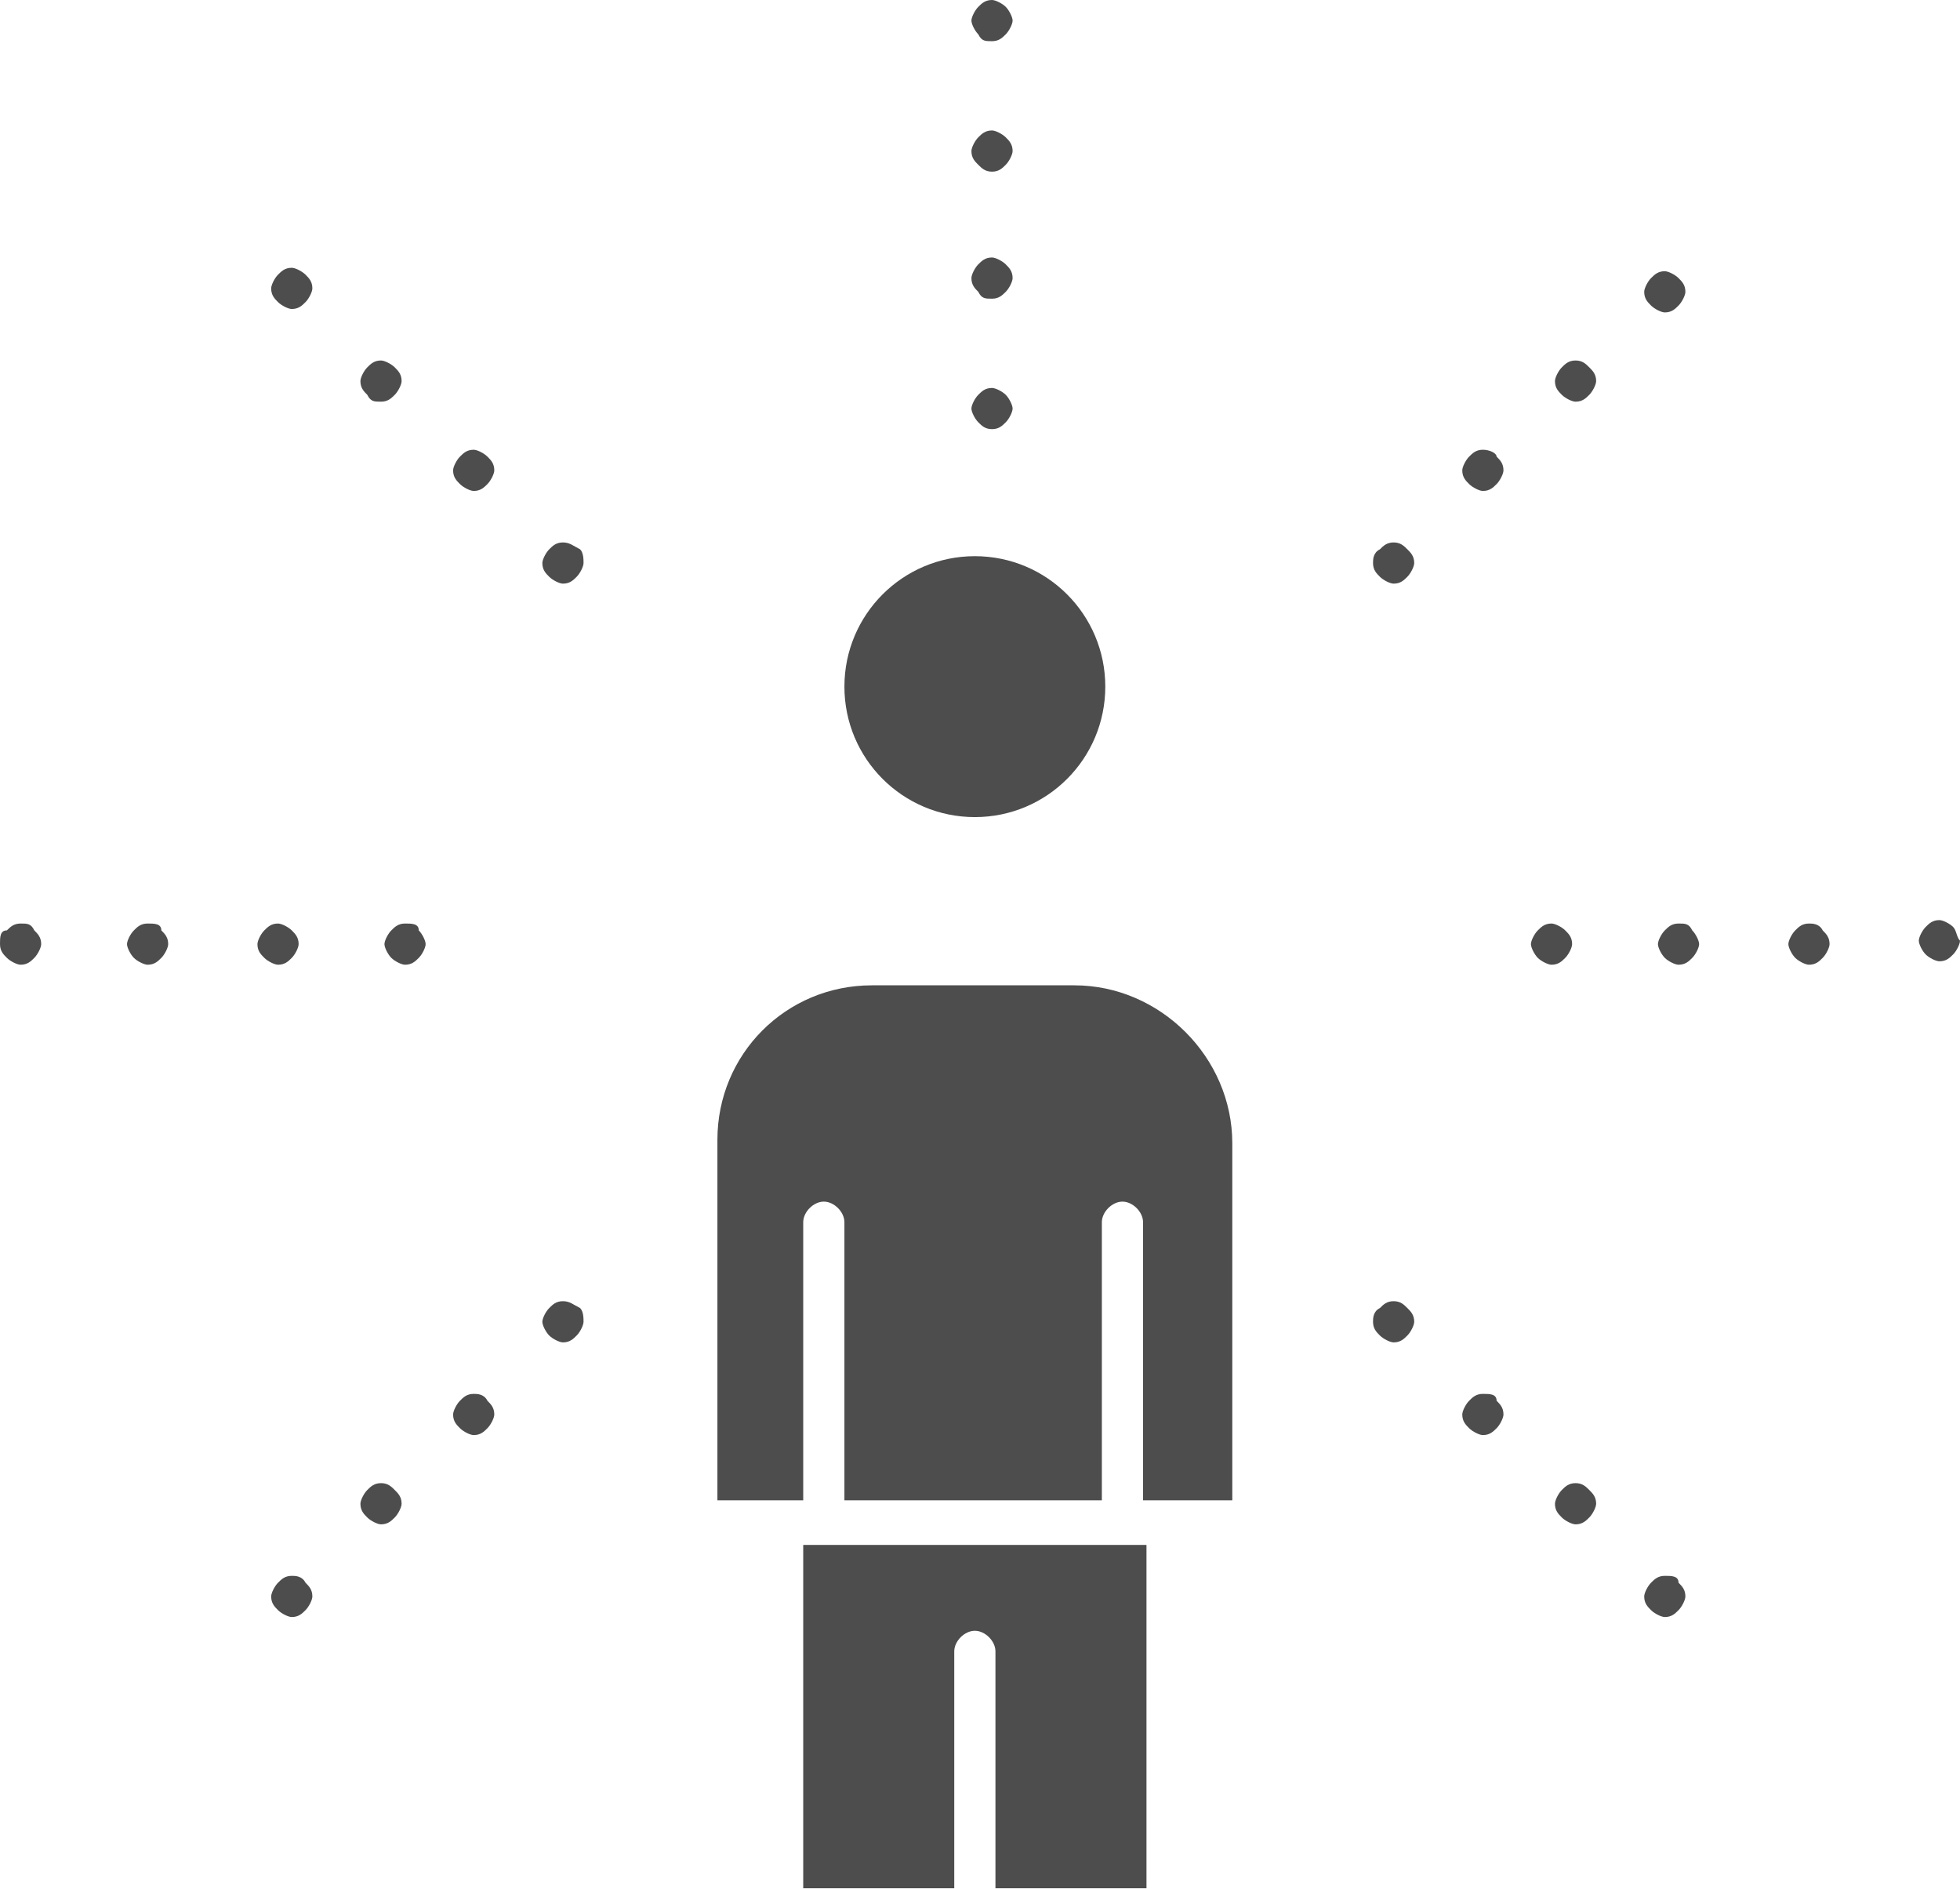
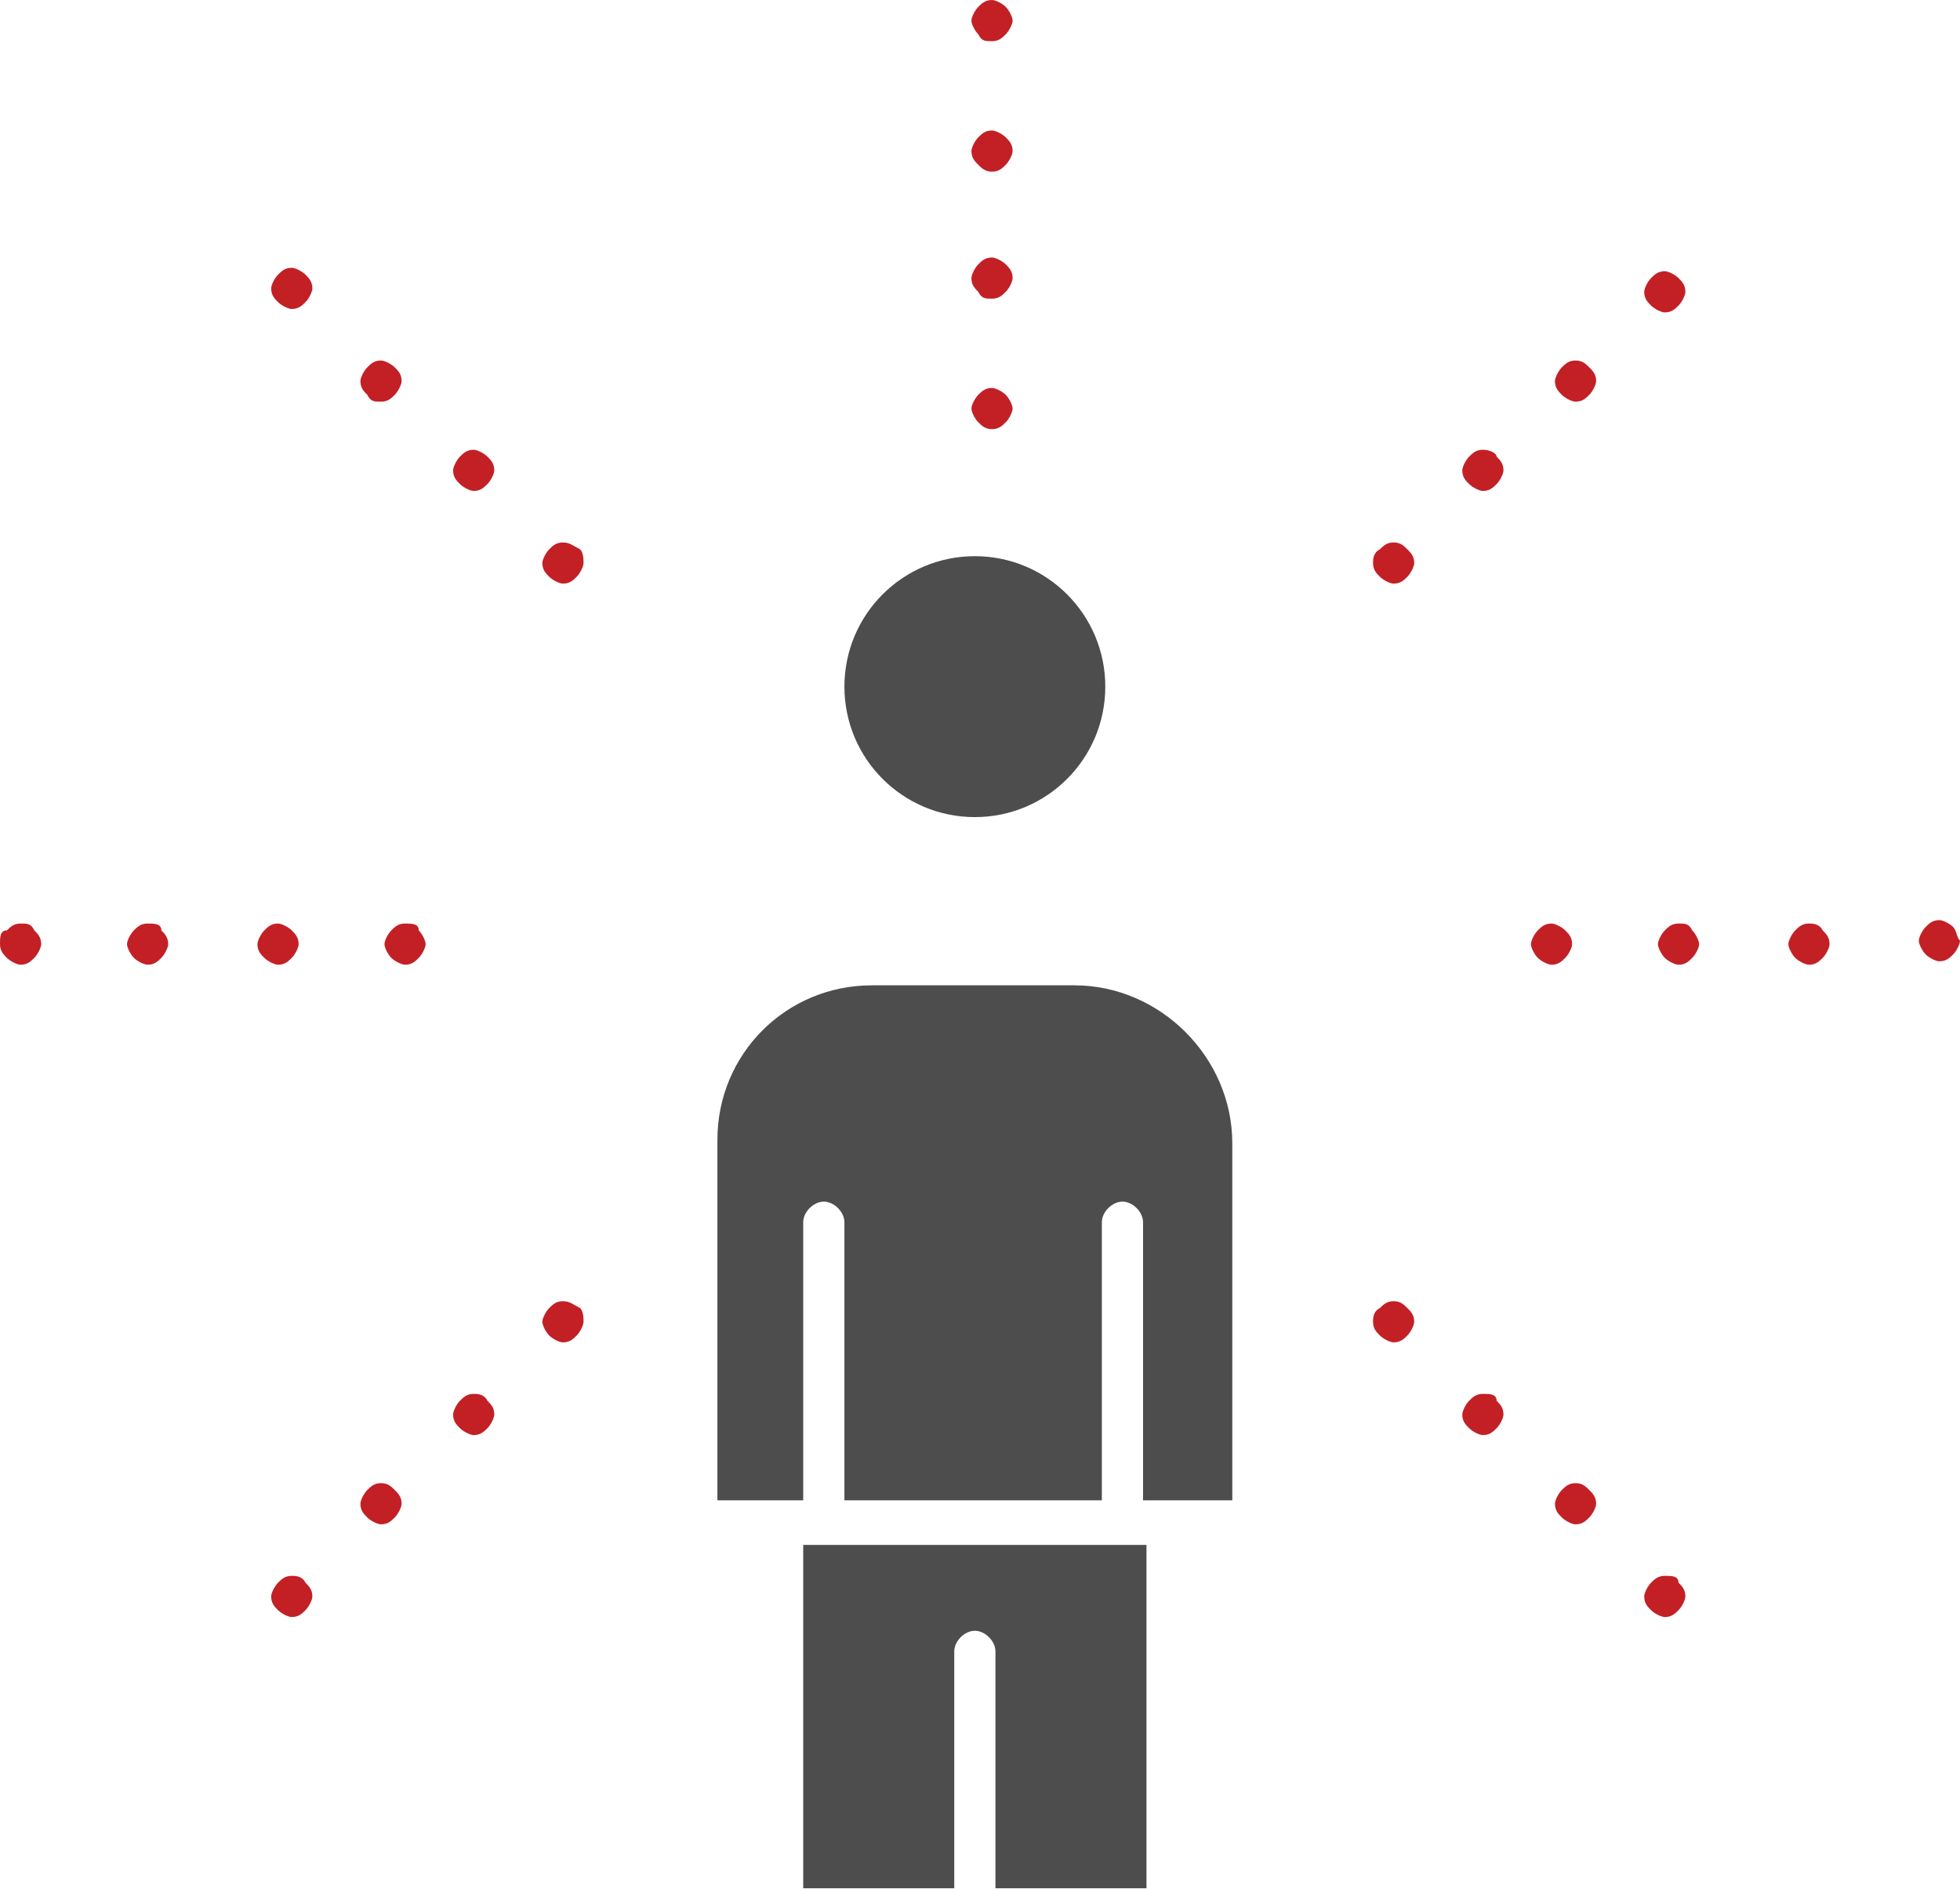
<svg xmlns="http://www.w3.org/2000/svg" id="Layer_1" viewBox="0 0 57.1 55">
  <defs>
-     <style>.cls-1{fill:#4d4d4e;stroke-width:0px;}</style>
+     <style>.cls-1{fill:#4d4d4e;}.cls-1,.cls-2{stroke-width:0px;}.cls-2{fill:#c32026;}</style>
  </defs>
  <g id="_449_Awareness_feel_human_perception_sense">
    <path class="cls-1" d="M28.4,16.2c2.1,0,3.8,1.7,3.8,3.8s-1.7,3.8-3.8,3.8-3.8-1.7-3.8-3.8,1.7-3.8,3.8-3.8Z" />
    <path class="cls-1" d="M23.4,55h4.4v-6.9c0-.3.3-.6.6-.6s.6.3.6.6v6.9h4.4v-10h-10v10Z" />
    <path class="cls-1" d="M31.3,28.7h-5.9c-2.5,0-4.5,2-4.5,4.5v10.5h2.5v-8.1c0-.3.3-.6.6-.6s.6.3.6.6v8.1h7.5v-8.1c0-.3.3-.6.6-.6s.6.3.6.6v8.1h2.6v-10.4c0-2.5-2.1-4.6-4.6-4.6Z" />
-     <path class="cls-1" d="M28.9,1.2c.2,0,.3-.1.4-.2.1-.1.2-.3.2-.4s-.1-.3-.2-.4c-.1-.1-.3-.2-.4-.2-.2,0-.3.1-.4.2-.1.1-.2.3-.2.4s.1.3.2.4c.1.2.2.2.4.2Z" />
-     <path class="cls-1" d="M28.9,5c.2,0,.3-.1.4-.2.1-.1.2-.3.2-.4,0-.2-.1-.3-.2-.4-.1-.1-.3-.2-.4-.2-.2,0-.3.1-.4.2-.1.1-.2.3-.2.4,0,.2.1.3.2.4.1.1.2.2.4.2Z" />
-     <path class="cls-1" d="M28.9,8.7c.2,0,.3-.1.4-.2.1-.1.2-.3.2-.4,0-.2-.1-.3-.2-.4-.1-.1-.3-.2-.4-.2-.2,0-.3.1-.4.2-.1.1-.2.3-.2.4,0,.2.1.3.2.4.1.2.2.2.4.2Z" />
-     <path class="cls-1" d="M28.9,12.5c.2,0,.3-.1.4-.2.1-.1.2-.3.2-.4s-.1-.3-.2-.4c-.1-.1-.3-.2-.4-.2-.2,0-.3.1-.4.2-.1.1-.2.3-.2.4s.1.3.2.4c.1.1.2.2.4.2Z" />
-     <path class="cls-1" d="M48.5,9.1c.2,0,.3-.1.4-.2.1-.1.2-.3.2-.4,0-.2-.1-.3-.2-.4-.1-.1-.3-.2-.4-.2-.2,0-.3.1-.4.2-.1.1-.2.3-.2.4,0,.2.1.3.2.4.1.1.3.2.4.2Z" />
-     <path class="cls-1" d="M45.9,10.5c-.2,0-.3.1-.4.2-.1.1-.2.3-.2.4,0,.2.1.3.2.4.1.1.3.2.4.2.2,0,.3-.1.4-.2.1-.1.2-.3.2-.4,0-.2-.1-.3-.2-.4-.1-.1-.2-.2-.4-.2Z" />
-     <path class="cls-1" d="M43.2,13.1c-.2,0-.3.1-.4.2-.1.1-.2.3-.2.4,0,.2.1.3.2.4.1.1.3.2.4.2.2,0,.3-.1.4-.2.1-.1.2-.3.2-.4,0-.2-.1-.3-.2-.4,0-.1-.2-.2-.4-.2Z" />
-     <path class="cls-1" d="M40.6,15.8c-.2,0-.3.1-.4.2-.2.1-.2.3-.2.4,0,.2.1.3.2.4.1.1.3.2.4.2.2,0,.3-.1.4-.2.1-.1.2-.3.2-.4,0-.2-.1-.3-.2-.4-.1-.1-.2-.2-.4-.2Z" />
-     <path class="cls-1" d="M16.4,37.9c-.2,0-.3.1-.4.2-.1.1-.2.3-.2.4s.1.3.2.4c.1.1.3.2.4.2.2,0,.3-.1.4-.2.1-.1.2-.3.2-.4s0-.3-.1-.4c-.2-.1-.3-.2-.5-.2Z" />
-     <path class="cls-1" d="M13.8,40.6c-.2,0-.3.1-.4.2-.1.1-.2.3-.2.4,0,.2.1.3.2.4.1.1.3.2.4.2.2,0,.3-.1.4-.2.1-.1.2-.3.2-.4,0-.2-.1-.3-.2-.4-.1-.2-.3-.2-.4-.2Z" />
-     <path class="cls-1" d="M11.1,43.2c-.2,0-.3.1-.4.2s-.2.3-.2.4c0,.2.1.3.2.4.1.1.3.2.4.2.2,0,.3-.1.4-.2.1-.1.2-.3.2-.4,0-.2-.1-.3-.2-.4-.1-.1-.2-.2-.4-.2Z" />
-     <path class="cls-1" d="M8.5,45.9c-.2,0-.3.1-.4.2-.1.1-.2.3-.2.4,0,.2.1.3.2.4.1.1.3.2.4.2.2,0,.3-.1.4-.2.1-.1.2-.3.2-.4,0-.2-.1-.3-.2-.4-.1-.2-.3-.2-.4-.2Z" />
-     <path class="cls-1" d="M56.9,27c-.1-.1-.3-.2-.4-.2-.2,0-.3.1-.4.2-.1.1-.2.3-.2.4s.1.3.2.4c.1.1.3.2.4.2.2,0,.3-.1.4-.2.1-.1.2-.3.2-.4-.1-.1-.1-.3-.2-.4Z" />
-     <path class="cls-1" d="M52.7,26.9c-.2,0-.3.1-.4.2s-.2.3-.2.4.1.3.2.4.3.2.4.2c.2,0,.3-.1.4-.2.1-.1.2-.3.2-.4,0-.2-.1-.3-.2-.4-.1-.2-.3-.2-.4-.2Z" />
-     <path class="cls-1" d="M48.9,26.9c-.2,0-.3.1-.4.2-.1.1-.2.3-.2.4s.1.3.2.4c.1.1.3.2.4.2.2,0,.3-.1.4-.2.1-.1.2-.3.2-.4s-.1-.3-.2-.4c-.1-.2-.2-.2-.4-.2Z" />
-     <path class="cls-1" d="M45.8,27.5c0-.2-.1-.3-.2-.4-.1-.1-.3-.2-.4-.2-.2,0-.3.1-.4.2s-.2.3-.2.4.1.3.2.4.3.2.4.2c.2,0,.3-.1.4-.2.1-.1.2-.3.2-.4Z" />
-     <path class="cls-1" d="M11.8,26.9c-.2,0-.3.1-.4.2-.1.1-.2.3-.2.4s.1.3.2.4c.1.1.3.2.4.2.2,0,.3-.1.4-.2s.2-.3.2-.4-.1-.3-.2-.4c0-.2-.2-.2-.4-.2Z" />
-     <path class="cls-1" d="M8.5,27.9c.1-.1.2-.3.2-.4,0-.2-.1-.3-.2-.4-.1-.1-.3-.2-.4-.2-.2,0-.3.1-.4.2-.1.1-.2.3-.2.4,0,.2.1.3.2.4.1.1.3.2.4.2.2,0,.3-.1.4-.2Z" />
-     <path class="cls-1" d="M4.3,26.9c-.2,0-.3.1-.4.2-.1.1-.2.3-.2.4s.1.3.2.4c.1.1.3.2.4.2.2,0,.3-.1.4-.2s.2-.3.2-.4c0-.2-.1-.3-.2-.4,0-.2-.2-.2-.4-.2Z" />
-     <path class="cls-1" d="M.6,26.9c-.2,0-.3.1-.4.2-.2,0-.2.2-.2.4s.1.3.2.4c.1.1.3.2.4.2.2,0,.3-.1.4-.2.1-.1.2-.3.2-.4,0-.2-.1-.3-.2-.4-.1-.2-.2-.2-.4-.2Z" />
-     <path class="cls-1" d="M8.5,7.8c-.2,0-.3.1-.4.2-.1.1-.2.3-.2.4,0,.2.1.3.2.4.1.1.3.2.4.2.2,0,.3-.1.4-.2.1-.1.2-.3.2-.4,0-.2-.1-.3-.2-.4-.1-.1-.3-.2-.4-.2Z" />
-     <path class="cls-1" d="M11.1,11.7c.2,0,.3-.1.4-.2.1-.1.2-.3.2-.4,0-.2-.1-.3-.2-.4-.1-.1-.3-.2-.4-.2-.2,0-.3.1-.4.2-.1.1-.2.3-.2.4,0,.2.1.3.2.4.1.2.2.2.4.2Z" />
-     <path class="cls-1" d="M13.8,13.1c-.2,0-.3.1-.4.2-.1.1-.2.3-.2.4,0,.2.1.3.2.4.1.1.3.2.4.2.2,0,.3-.1.4-.2.1-.1.2-.3.2-.4,0-.2-.1-.3-.2-.4-.1-.1-.3-.2-.4-.2Z" />
-     <path class="cls-1" d="M16.4,15.8c-.2,0-.3.1-.4.2-.1.1-.2.3-.2.4,0,.2.1.3.2.4.1.1.3.2.4.2.2,0,.3-.1.4-.2.1-.1.2-.3.2-.4s0-.3-.1-.4c-.2-.1-.3-.2-.5-.2Z" />
-     <path class="cls-1" d="M40.6,37.9c-.2,0-.3.1-.4.2-.2.1-.2.3-.2.4,0,.2.1.3.2.4.1.1.3.2.4.2.2,0,.3-.1.4-.2.1-.1.2-.3.2-.4,0-.2-.1-.3-.2-.4-.1-.1-.2-.2-.4-.2Z" />
-     <path class="cls-1" d="M43.2,40.6c-.2,0-.3.1-.4.2s-.2.3-.2.4c0,.2.1.3.2.4.1.1.3.2.4.2.2,0,.3-.1.4-.2.1-.1.2-.3.2-.4,0-.2-.1-.3-.2-.4,0-.2-.2-.2-.4-.2Z" />
-     <path class="cls-1" d="M45.9,43.2c-.2,0-.3.1-.4.2-.1.1-.2.3-.2.4,0,.2.1.3.2.4.1.1.3.2.4.2.2,0,.3-.1.4-.2.1-.1.2-.3.2-.4,0-.2-.1-.3-.2-.4s-.2-.2-.4-.2Z" />
-     <path class="cls-1" d="M48.5,45.9c-.2,0-.3.1-.4.2-.1.1-.2.3-.2.4,0,.2.1.3.2.4.1.1.3.2.4.2.2,0,.3-.1.4-.2.1-.1.2-.3.2-.4,0-.2-.1-.3-.2-.4,0-.2-.2-.2-.4-.2Z" />
+     <path class="cls-2" d="M28.9,1.2c.2,0,.3-.1.4-.2.1-.1.2-.3.2-.4s-.1-.3-.2-.4c-.1-.1-.3-.2-.4-.2-.2,0-.3.1-.4.2-.1.1-.2.3-.2.4s.1.3.2.4c.1.2.2.2.4.2Z" />
+     <path class="cls-2" d="M28.9,5c.2,0,.3-.1.4-.2.1-.1.2-.3.2-.4,0-.2-.1-.3-.2-.4-.1-.1-.3-.2-.4-.2-.2,0-.3.1-.4.2-.1.1-.2.3-.2.4,0,.2.1.3.2.4.1.1.2.2.4.2Z" />
+     <path class="cls-2" d="M28.9,8.7c.2,0,.3-.1.4-.2.1-.1.2-.3.2-.4,0-.2-.1-.3-.2-.4-.1-.1-.3-.2-.4-.2-.2,0-.3.1-.4.2-.1.1-.2.3-.2.4,0,.2.1.3.2.4.1.2.2.2.4.2Z" />
+     <path class="cls-2" d="M28.9,12.5c.2,0,.3-.1.4-.2.1-.1.2-.3.2-.4s-.1-.3-.2-.4c-.1-.1-.3-.2-.4-.2-.2,0-.3.1-.4.2-.1.1-.2.3-.2.4s.1.3.2.4c.1.1.2.2.4.2Z" />
+     <path class="cls-2" d="M48.5,9.1c.2,0,.3-.1.4-.2.1-.1.2-.3.2-.4,0-.2-.1-.3-.2-.4-.1-.1-.3-.2-.4-.2-.2,0-.3.1-.4.2-.1.1-.2.3-.2.4,0,.2.1.3.2.4.1.1.3.2.4.2Z" />
+     <path class="cls-2" d="M45.9,10.5c-.2,0-.3.1-.4.2-.1.1-.2.3-.2.4,0,.2.1.3.2.4.1.1.3.2.4.2.2,0,.3-.1.4-.2.1-.1.2-.3.2-.4,0-.2-.1-.3-.2-.4-.1-.1-.2-.2-.4-.2Z" />
+     <path class="cls-2" d="M43.2,13.1c-.2,0-.3.1-.4.2-.1.1-.2.3-.2.4,0,.2.1.3.2.4.1.1.3.2.4.2.2,0,.3-.1.4-.2.1-.1.2-.3.2-.4,0-.2-.1-.3-.2-.4,0-.1-.2-.2-.4-.2Z" />
+     <path class="cls-2" d="M40.6,15.8c-.2,0-.3.1-.4.2-.2.1-.2.3-.2.4,0,.2.1.3.2.4.1.1.3.2.4.2.2,0,.3-.1.4-.2.1-.1.2-.3.2-.4,0-.2-.1-.3-.2-.4-.1-.1-.2-.2-.4-.2Z" />
+     <path class="cls-2" d="M16.4,37.9c-.2,0-.3.1-.4.2-.1.1-.2.3-.2.4s.1.3.2.4c.1.1.3.2.4.2.2,0,.3-.1.4-.2.1-.1.2-.3.2-.4s0-.3-.1-.4c-.2-.1-.3-.2-.5-.2Z" />
+     <path class="cls-2" d="M13.8,40.6c-.2,0-.3.1-.4.2-.1.1-.2.3-.2.4,0,.2.1.3.2.4.1.1.3.2.4.2.2,0,.3-.1.4-.2.1-.1.2-.3.2-.4,0-.2-.1-.3-.2-.4-.1-.2-.3-.2-.4-.2Z" />
+     <path class="cls-2" d="M11.1,43.2c-.2,0-.3.1-.4.2s-.2.3-.2.4c0,.2.1.3.2.4.1.1.3.2.4.2.2,0,.3-.1.4-.2.1-.1.2-.3.2-.4,0-.2-.1-.3-.2-.4-.1-.1-.2-.2-.4-.2Z" />
+     <path class="cls-2" d="M8.5,45.9c-.2,0-.3.1-.4.2-.1.1-.2.3-.2.4,0,.2.1.3.2.4.1.1.3.2.4.2.2,0,.3-.1.4-.2.1-.1.2-.3.2-.4,0-.2-.1-.3-.2-.4-.1-.2-.3-.2-.4-.2Z" />
+     <path class="cls-2" d="M56.9,27c-.1-.1-.3-.2-.4-.2-.2,0-.3.1-.4.2-.1.1-.2.3-.2.4s.1.3.2.4c.1.1.3.2.4.2.2,0,.3-.1.4-.2.1-.1.2-.3.2-.4-.1-.1-.1-.3-.2-.4Z" />
+     <path class="cls-2" d="M52.7,26.9c-.2,0-.3.1-.4.2s-.2.3-.2.4.1.3.2.4.3.2.4.2c.2,0,.3-.1.4-.2.1-.1.2-.3.2-.4,0-.2-.1-.3-.2-.4-.1-.2-.3-.2-.4-.2Z" />
+     <path class="cls-2" d="M48.9,26.9c-.2,0-.3.1-.4.2-.1.1-.2.3-.2.4s.1.3.2.4c.1.1.3.2.4.2.2,0,.3-.1.4-.2.1-.1.2-.3.2-.4s-.1-.3-.2-.4c-.1-.2-.2-.2-.4-.2Z" />
+     <path class="cls-2" d="M45.8,27.5c0-.2-.1-.3-.2-.4-.1-.1-.3-.2-.4-.2-.2,0-.3.1-.4.2s-.2.3-.2.4.1.3.2.4.3.2.4.2c.2,0,.3-.1.4-.2.1-.1.2-.3.2-.4Z" />
+     <path class="cls-2" d="M11.8,26.9c-.2,0-.3.1-.4.2-.1.1-.2.3-.2.4s.1.3.2.4c.1.1.3.2.4.2.2,0,.3-.1.4-.2s.2-.3.2-.4-.1-.3-.2-.4c0-.2-.2-.2-.4-.2Z" />
+     <path class="cls-2" d="M8.5,27.9c.1-.1.2-.3.2-.4,0-.2-.1-.3-.2-.4-.1-.1-.3-.2-.4-.2-.2,0-.3.1-.4.2-.1.1-.2.3-.2.4,0,.2.1.3.2.4.1.1.3.2.4.2.2,0,.3-.1.4-.2Z" />
+     <path class="cls-2" d="M4.3,26.9c-.2,0-.3.1-.4.2-.1.1-.2.3-.2.4s.1.3.2.4c.1.1.3.2.4.2.2,0,.3-.1.4-.2s.2-.3.2-.4c0-.2-.1-.3-.2-.4,0-.2-.2-.2-.4-.2Z" />
+     <path class="cls-2" d="M.6,26.9c-.2,0-.3.1-.4.2-.2,0-.2.2-.2.4s.1.3.2.4c.1.1.3.2.4.2.2,0,.3-.1.4-.2.1-.1.2-.3.2-.4,0-.2-.1-.3-.2-.4-.1-.2-.2-.2-.4-.2Z" />
+     <path class="cls-2" d="M8.5,7.8c-.2,0-.3.1-.4.2-.1.1-.2.3-.2.4,0,.2.1.3.2.4.1.1.3.2.4.2.2,0,.3-.1.4-.2.1-.1.2-.3.2-.4,0-.2-.1-.3-.2-.4-.1-.1-.3-.2-.4-.2Z" />
+     <path class="cls-2" d="M11.1,11.7c.2,0,.3-.1.4-.2.1-.1.2-.3.2-.4,0-.2-.1-.3-.2-.4-.1-.1-.3-.2-.4-.2-.2,0-.3.1-.4.2-.1.1-.2.3-.2.4,0,.2.1.3.2.4.1.2.2.2.4.2Z" />
+     <path class="cls-2" d="M13.8,13.1c-.2,0-.3.1-.4.2-.1.1-.2.3-.2.4,0,.2.1.3.2.4.1.1.3.2.4.2.2,0,.3-.1.4-.2.1-.1.2-.3.2-.4,0-.2-.1-.3-.2-.4-.1-.1-.3-.2-.4-.2Z" />
+     <path class="cls-2" d="M16.4,15.8c-.2,0-.3.1-.4.2-.1.1-.2.3-.2.4,0,.2.1.3.2.4.1.1.3.2.4.2.2,0,.3-.1.4-.2.1-.1.2-.3.2-.4s0-.3-.1-.4c-.2-.1-.3-.2-.5-.2Z" />
+     <path class="cls-2" d="M40.6,37.9c-.2,0-.3.1-.4.2-.2.1-.2.3-.2.4,0,.2.1.3.2.4.1.1.3.2.4.2.2,0,.3-.1.4-.2.1-.1.2-.3.2-.4,0-.2-.1-.3-.2-.4-.1-.1-.2-.2-.4-.2Z" />
+     <path class="cls-2" d="M43.2,40.6c-.2,0-.3.1-.4.2s-.2.3-.2.4c0,.2.1.3.2.4.1.1.3.2.4.2.2,0,.3-.1.4-.2.1-.1.2-.3.2-.4,0-.2-.1-.3-.2-.4,0-.2-.2-.2-.4-.2Z" />
+     <path class="cls-2" d="M45.9,43.2c-.2,0-.3.1-.4.2-.1.1-.2.3-.2.4,0,.2.1.3.2.4.1.1.3.2.4.2.2,0,.3-.1.4-.2.1-.1.2-.3.2-.4,0-.2-.1-.3-.2-.4s-.2-.2-.4-.2Z" />
+     <path class="cls-2" d="M48.5,45.9c-.2,0-.3.1-.4.2-.1.1-.2.3-.2.4,0,.2.1.3.2.4.1.1.3.2.4.2.2,0,.3-.1.4-.2.1-.1.2-.3.2-.4,0-.2-.1-.3-.2-.4,0-.2-.2-.2-.4-.2Z" />
  </g>
</svg>
